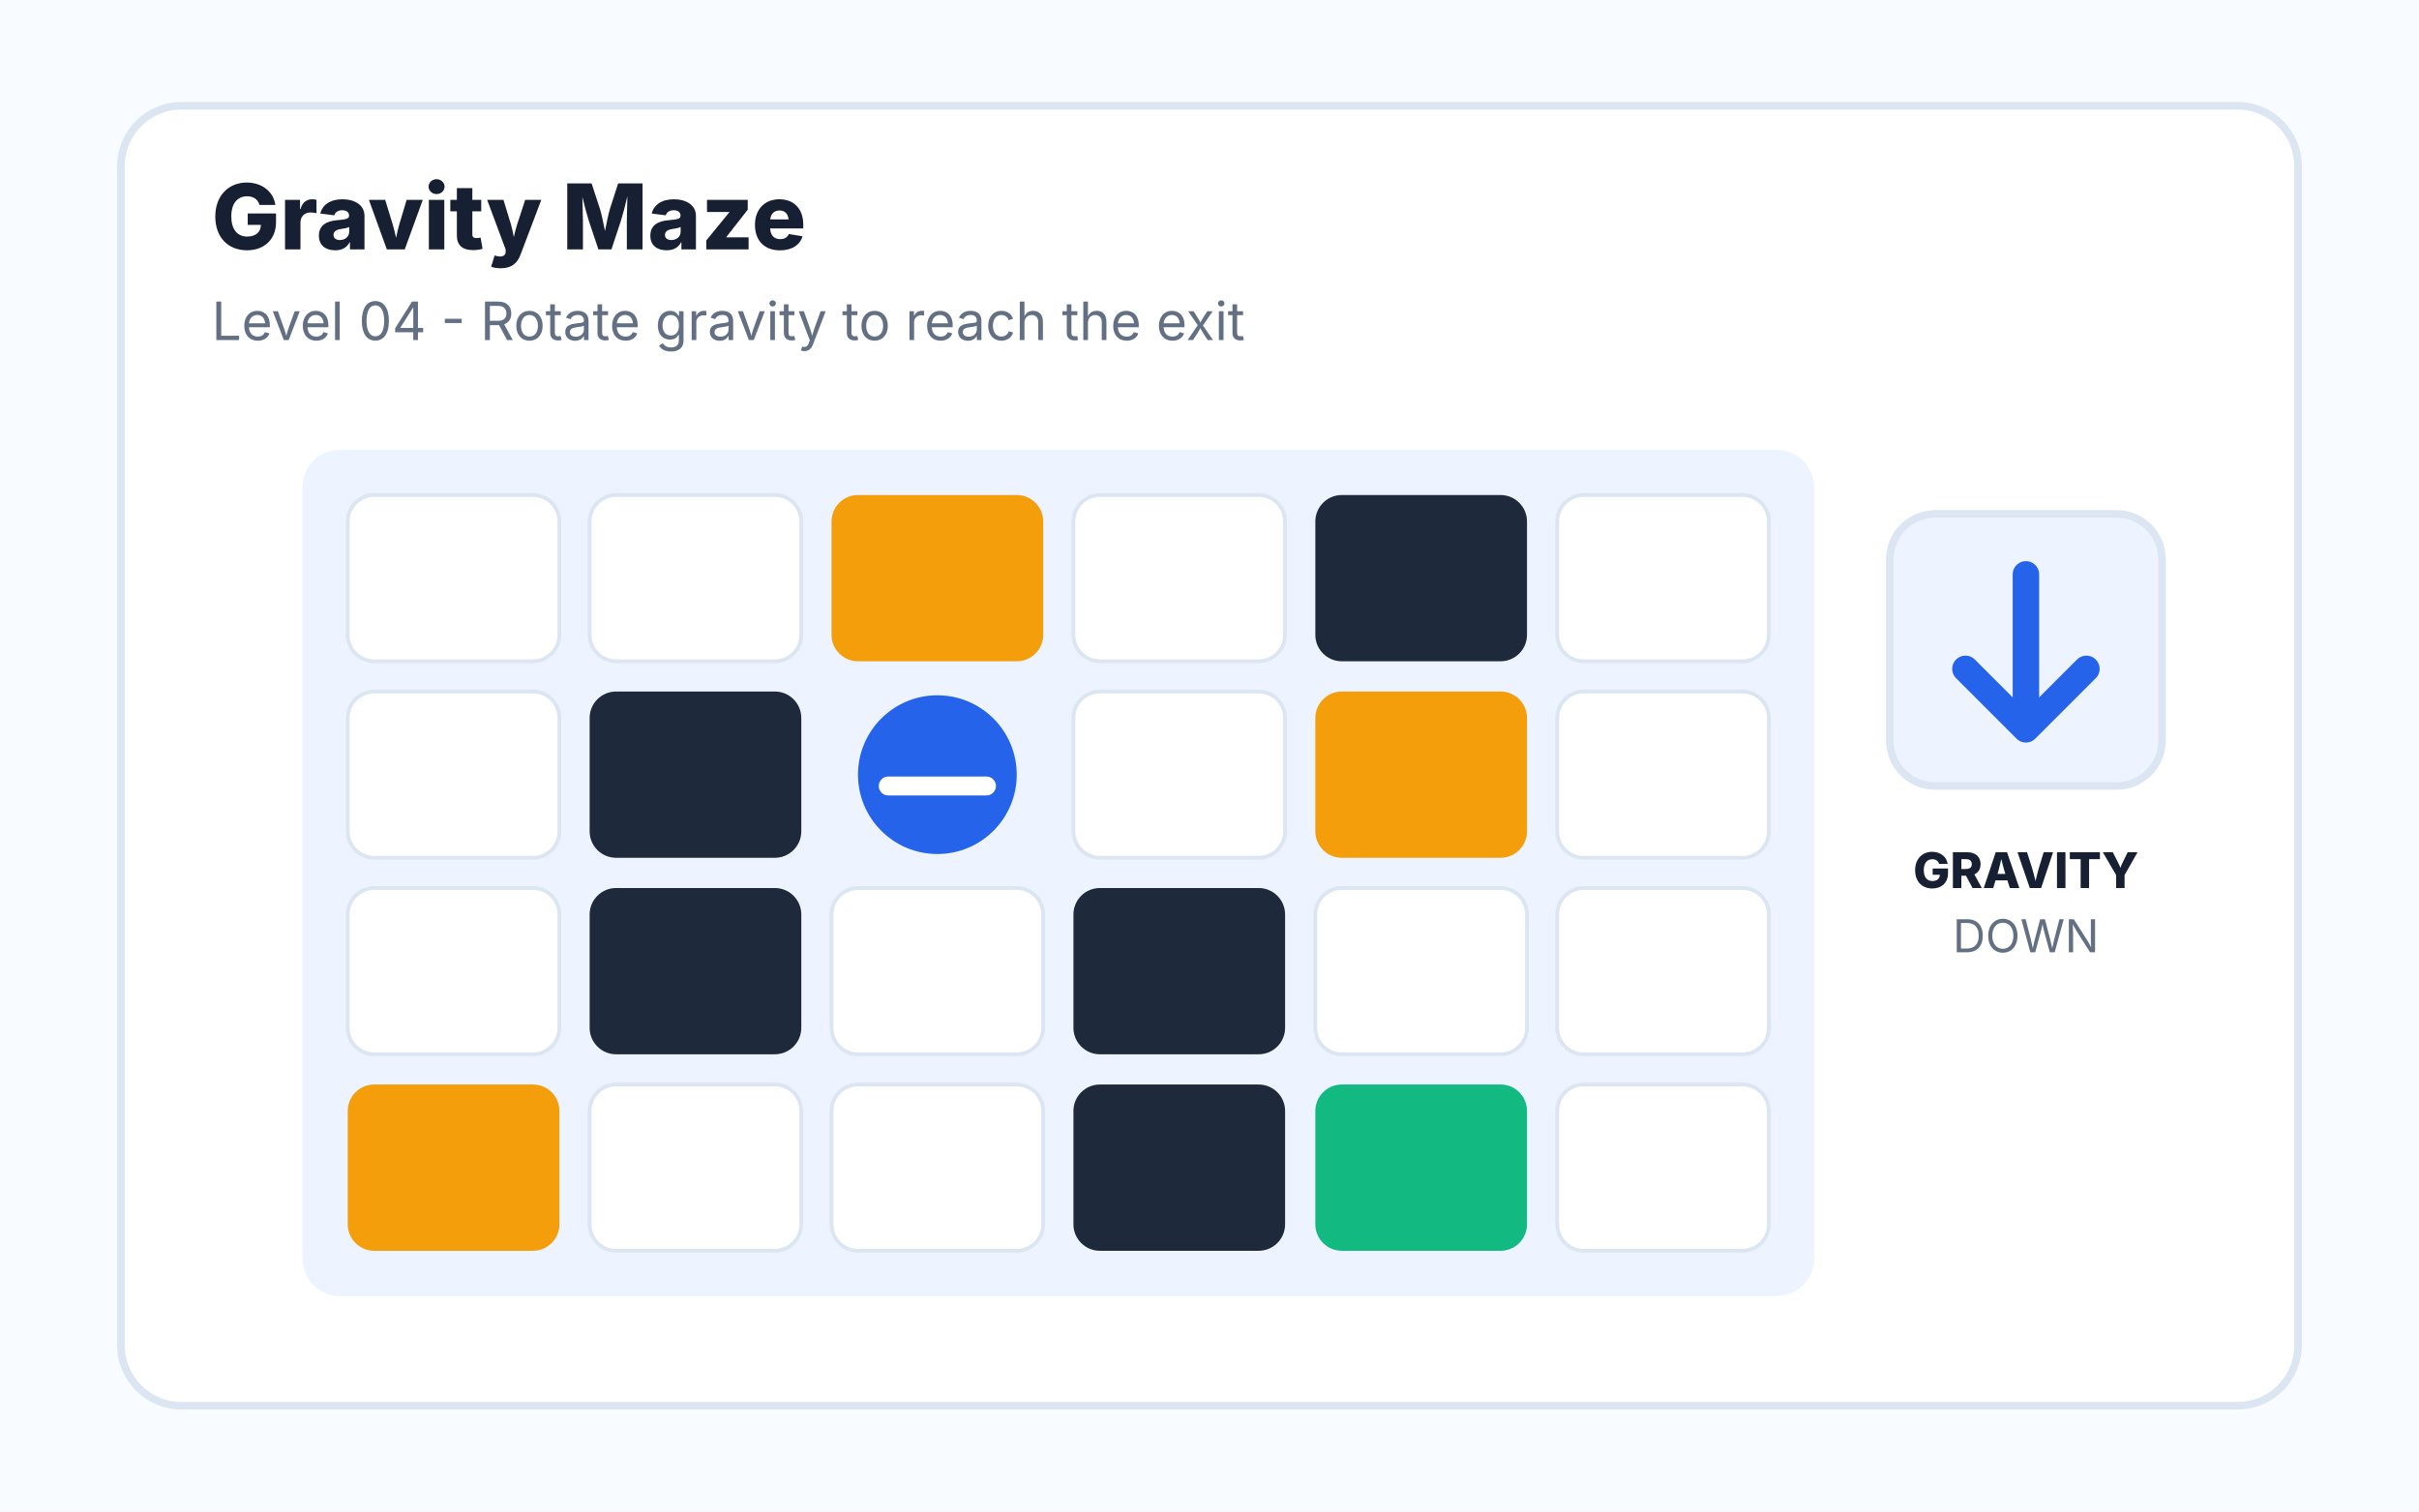
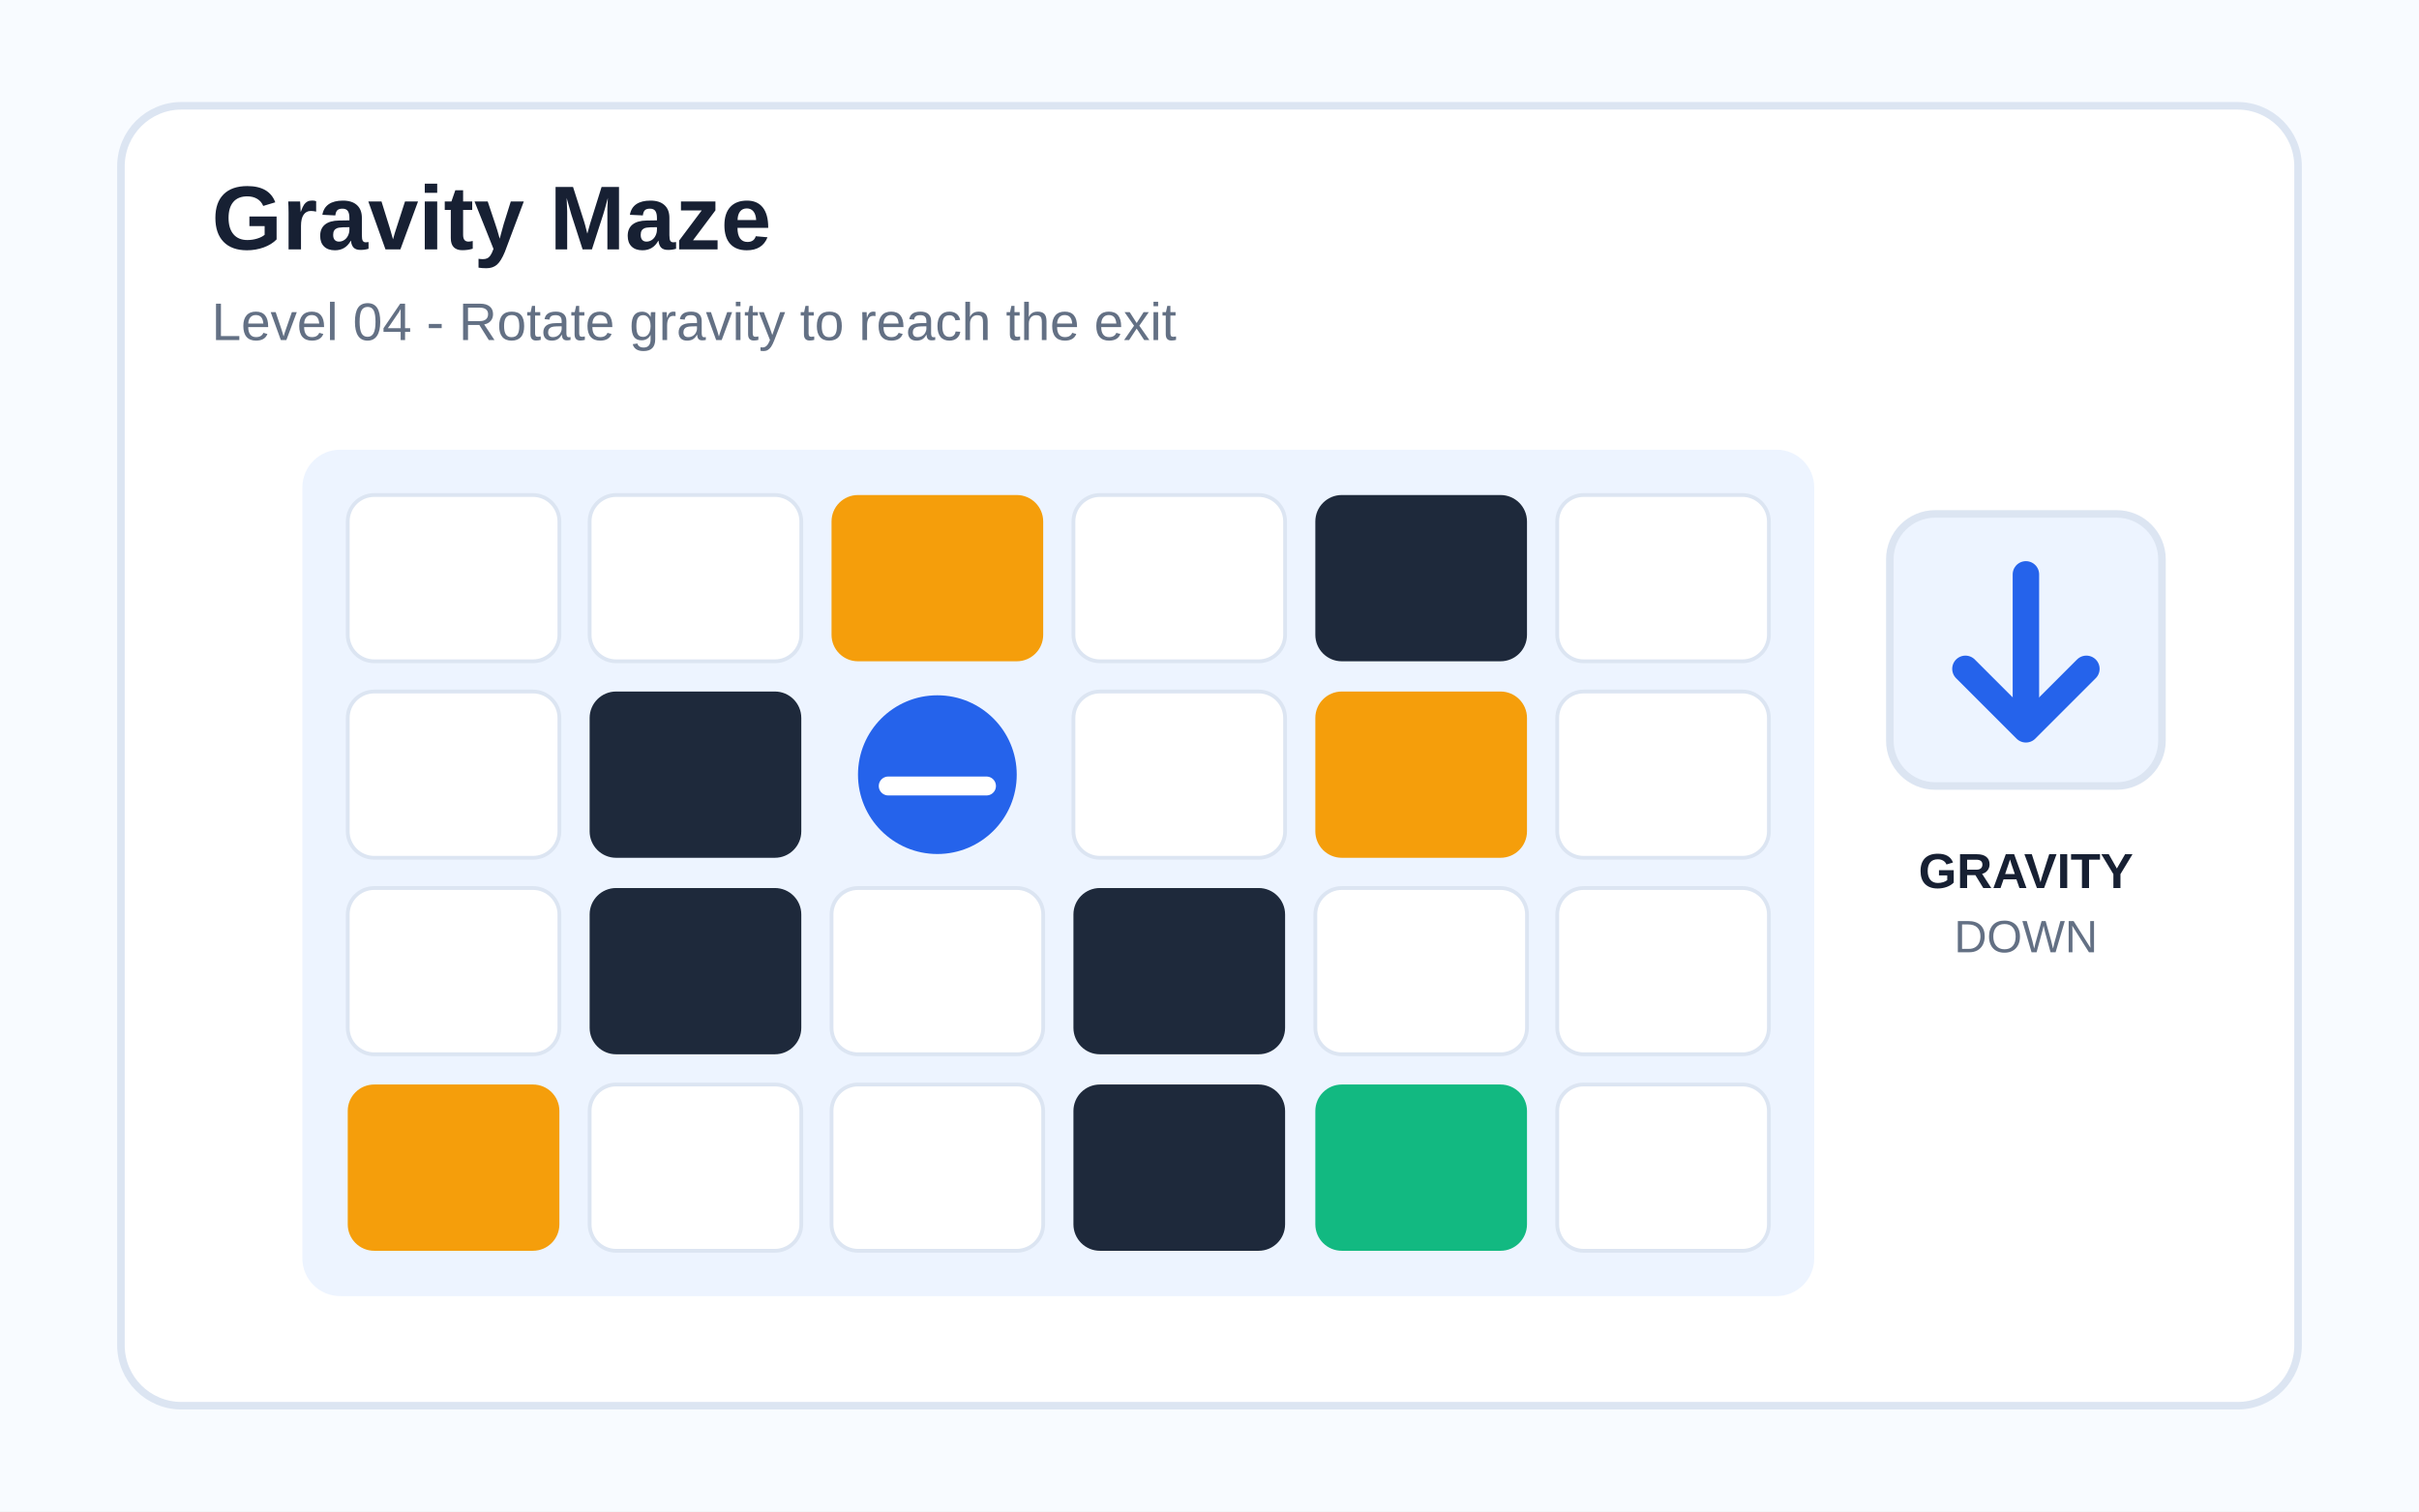
<svg xmlns="http://www.w3.org/2000/svg" width="1280" height="800" viewBox="0 0 1280 800" role="img" aria-labelledby="title desc">
  <rect width="1280" height="800" fill="#f8fbff" />
  <rect x="64" y="56" width="1152" height="688" rx="32" fill="#ffffff" stroke="#dce5f2" stroke-width="4" />
-   <text x="112" y="132" fill="#172033" font-family="Inter, Segoe UI, Arial, sans-serif" font-size="48" font-weight="800">Gravity Maze</text>
-   <text x="112" y="180" fill="#637084" font-family="Inter, Segoe UI, Arial, sans-serif" font-size="28">Level 04 - Rotate gravity to reach the exit</text>
+   <text x="112" y="132" fill="#172033" font-family="'Google Sans', 'Product Sans', 'Segoe UI', Arial, sans-serif" font-size="48" font-weight="800">Gravity Maze</text>
+   <text x="112" y="180" fill="#637084" font-family="'Google Sans', 'Product Sans', 'Segoe UI', Arial, sans-serif" font-size="28">Level 04 - Rotate gravity to reach the exit</text>
  <g transform="translate(160 238)">
    <rect width="800" height="448" rx="20" fill="#edf4ff" />
    <g transform="translate(24 24)">
      <rect x="0" y="0" width="112" height="88" rx="14" fill="#ffffff" stroke="#dce5f2" stroke-width="2" />
      <rect x="128" y="0" width="112" height="88" rx="14" fill="#ffffff" stroke="#dce5f2" stroke-width="2" />
      <rect x="256" y="0" width="112" height="88" rx="14" fill="#f59e0b" />
      <rect x="384" y="0" width="112" height="88" rx="14" fill="#ffffff" stroke="#dce5f2" stroke-width="2" />
      <rect x="512" y="0" width="112" height="88" rx="14" fill="#1e293b" />
      <rect x="640" y="0" width="112" height="88" rx="14" fill="#ffffff" stroke="#dce5f2" stroke-width="2" />
      <rect x="0" y="104" width="112" height="88" rx="14" fill="#ffffff" stroke="#dce5f2" stroke-width="2" />
      <rect x="128" y="104" width="112" height="88" rx="14" fill="#1e293b" />
      <circle cx="312" cy="148" r="42" fill="#2563eb" />
      <path d="M286 154h52" stroke="#ffffff" stroke-width="10" stroke-linecap="round" />
      <rect x="384" y="104" width="112" height="88" rx="14" fill="#ffffff" stroke="#dce5f2" stroke-width="2" />
      <rect x="512" y="104" width="112" height="88" rx="14" fill="#f59e0b" />
      <rect x="640" y="104" width="112" height="88" rx="14" fill="#ffffff" stroke="#dce5f2" stroke-width="2" />
      <rect x="0" y="208" width="112" height="88" rx="14" fill="#ffffff" stroke="#dce5f2" stroke-width="2" />
      <rect x="128" y="208" width="112" height="88" rx="14" fill="#1e293b" />
      <rect x="256" y="208" width="112" height="88" rx="14" fill="#ffffff" stroke="#dce5f2" stroke-width="2" />
      <rect x="384" y="208" width="112" height="88" rx="14" fill="#1e293b" />
      <rect x="512" y="208" width="112" height="88" rx="14" fill="#ffffff" stroke="#dce5f2" stroke-width="2" />
      <rect x="640" y="208" width="112" height="88" rx="14" fill="#ffffff" stroke="#dce5f2" stroke-width="2" />
      <rect x="0" y="312" width="112" height="88" rx="14" fill="#f59e0b" />
      <rect x="128" y="312" width="112" height="88" rx="14" fill="#ffffff" stroke="#dce5f2" stroke-width="2" />
      <rect x="256" y="312" width="112" height="88" rx="14" fill="#ffffff" stroke="#dce5f2" stroke-width="2" />
      <rect x="384" y="312" width="112" height="88" rx="14" fill="#1e293b" />
      <rect x="512" y="312" width="112" height="88" rx="14" fill="#12b981" />
      <rect x="640" y="312" width="112" height="88" rx="14" fill="#ffffff" stroke="#dce5f2" stroke-width="2" />
    </g>
  </g>
  <g transform="translate(1000 272)">
    <rect width="144" height="144" rx="24" fill="#edf4ff" stroke="#dce5f2" stroke-width="4" />
    <path d="M72 32v78" stroke="#2563eb" stroke-width="14" stroke-linecap="round" />
    <path d="M40 82l32 32 32-32" fill="none" stroke="#2563eb" stroke-width="14" stroke-linecap="round" stroke-linejoin="round" />
-     <text x="72" y="198" fill="#172033" text-anchor="middle" font-family="Inter, Segoe UI, Arial, sans-serif" font-size="26" font-weight="800">GRAVITY</text>
-     <text x="72" y="232" fill="#637084" text-anchor="middle" font-family="Inter, Segoe UI, Arial, sans-serif" font-size="24">DOWN</text>
+     <text x="72" y="198" fill="#172033" text-anchor="middle" font-family="'Google Sans', 'Product Sans', 'Segoe UI', Arial, sans-serif" font-size="26" font-weight="800">GRAVITY</text>
+     <text x="72" y="232" fill="#637084" text-anchor="middle" font-family="'Google Sans', 'Product Sans', 'Segoe UI', Arial, sans-serif" font-size="24">DOWN</text>
  </g>
</svg>
